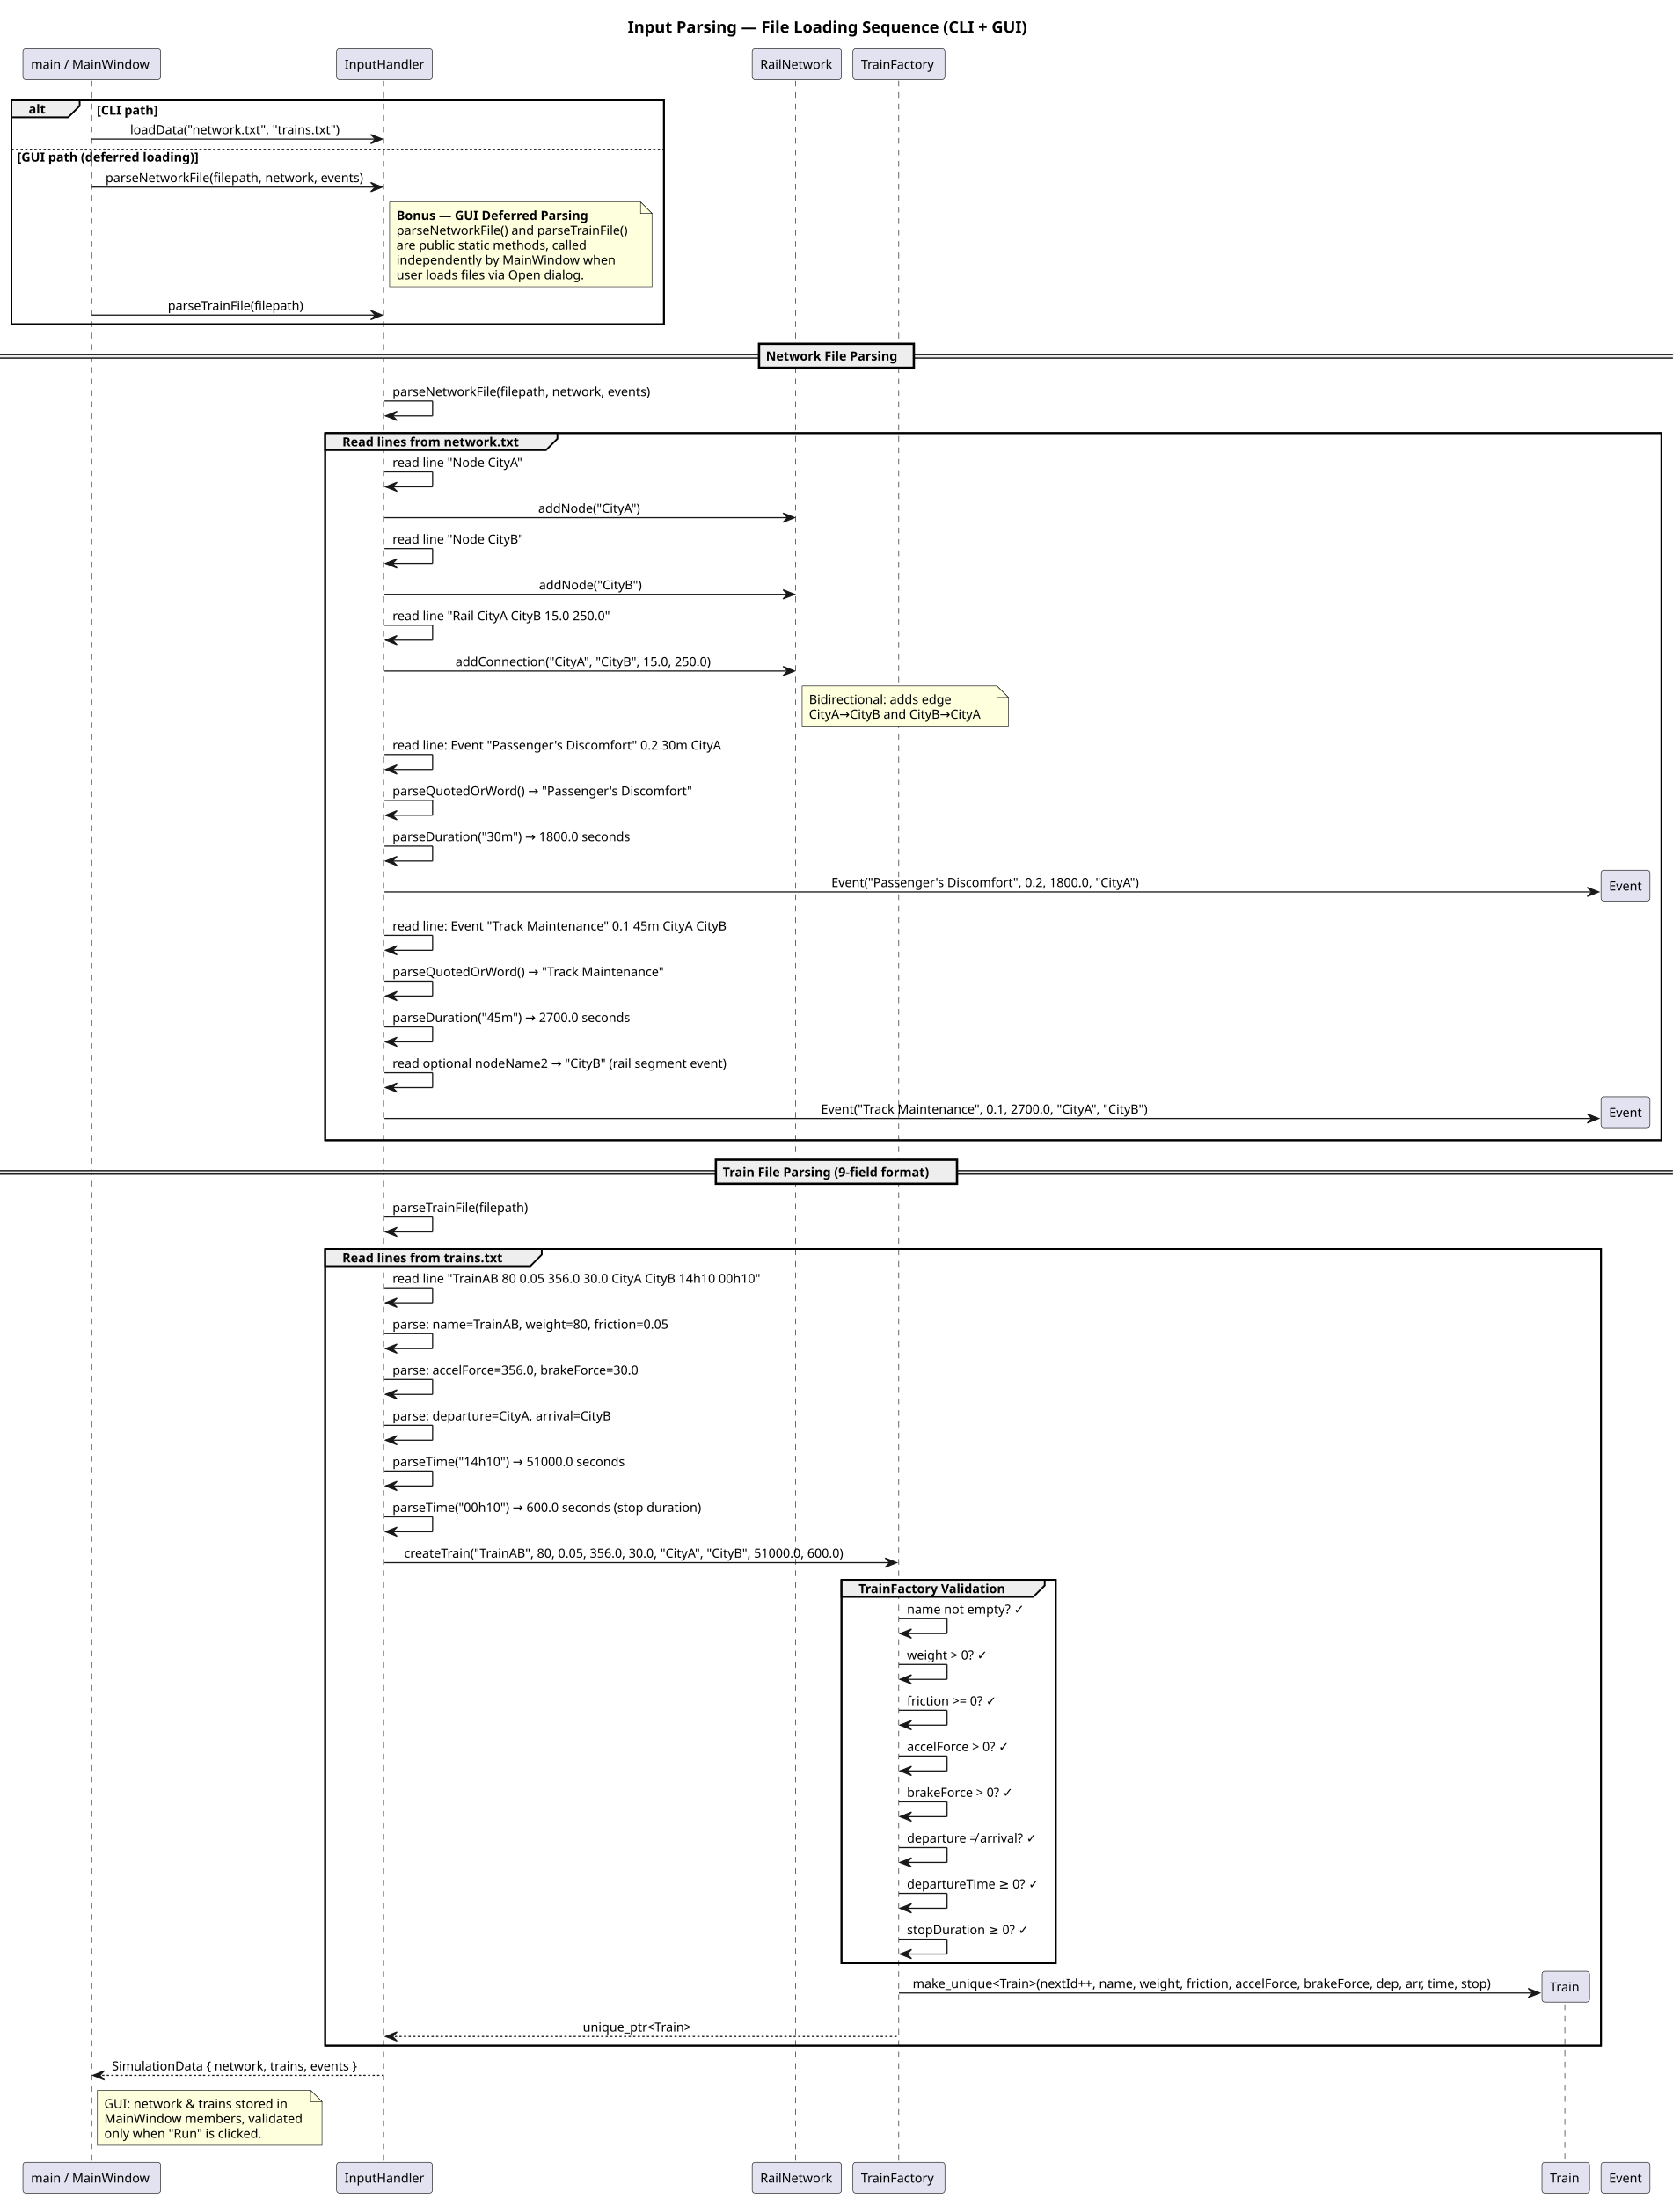
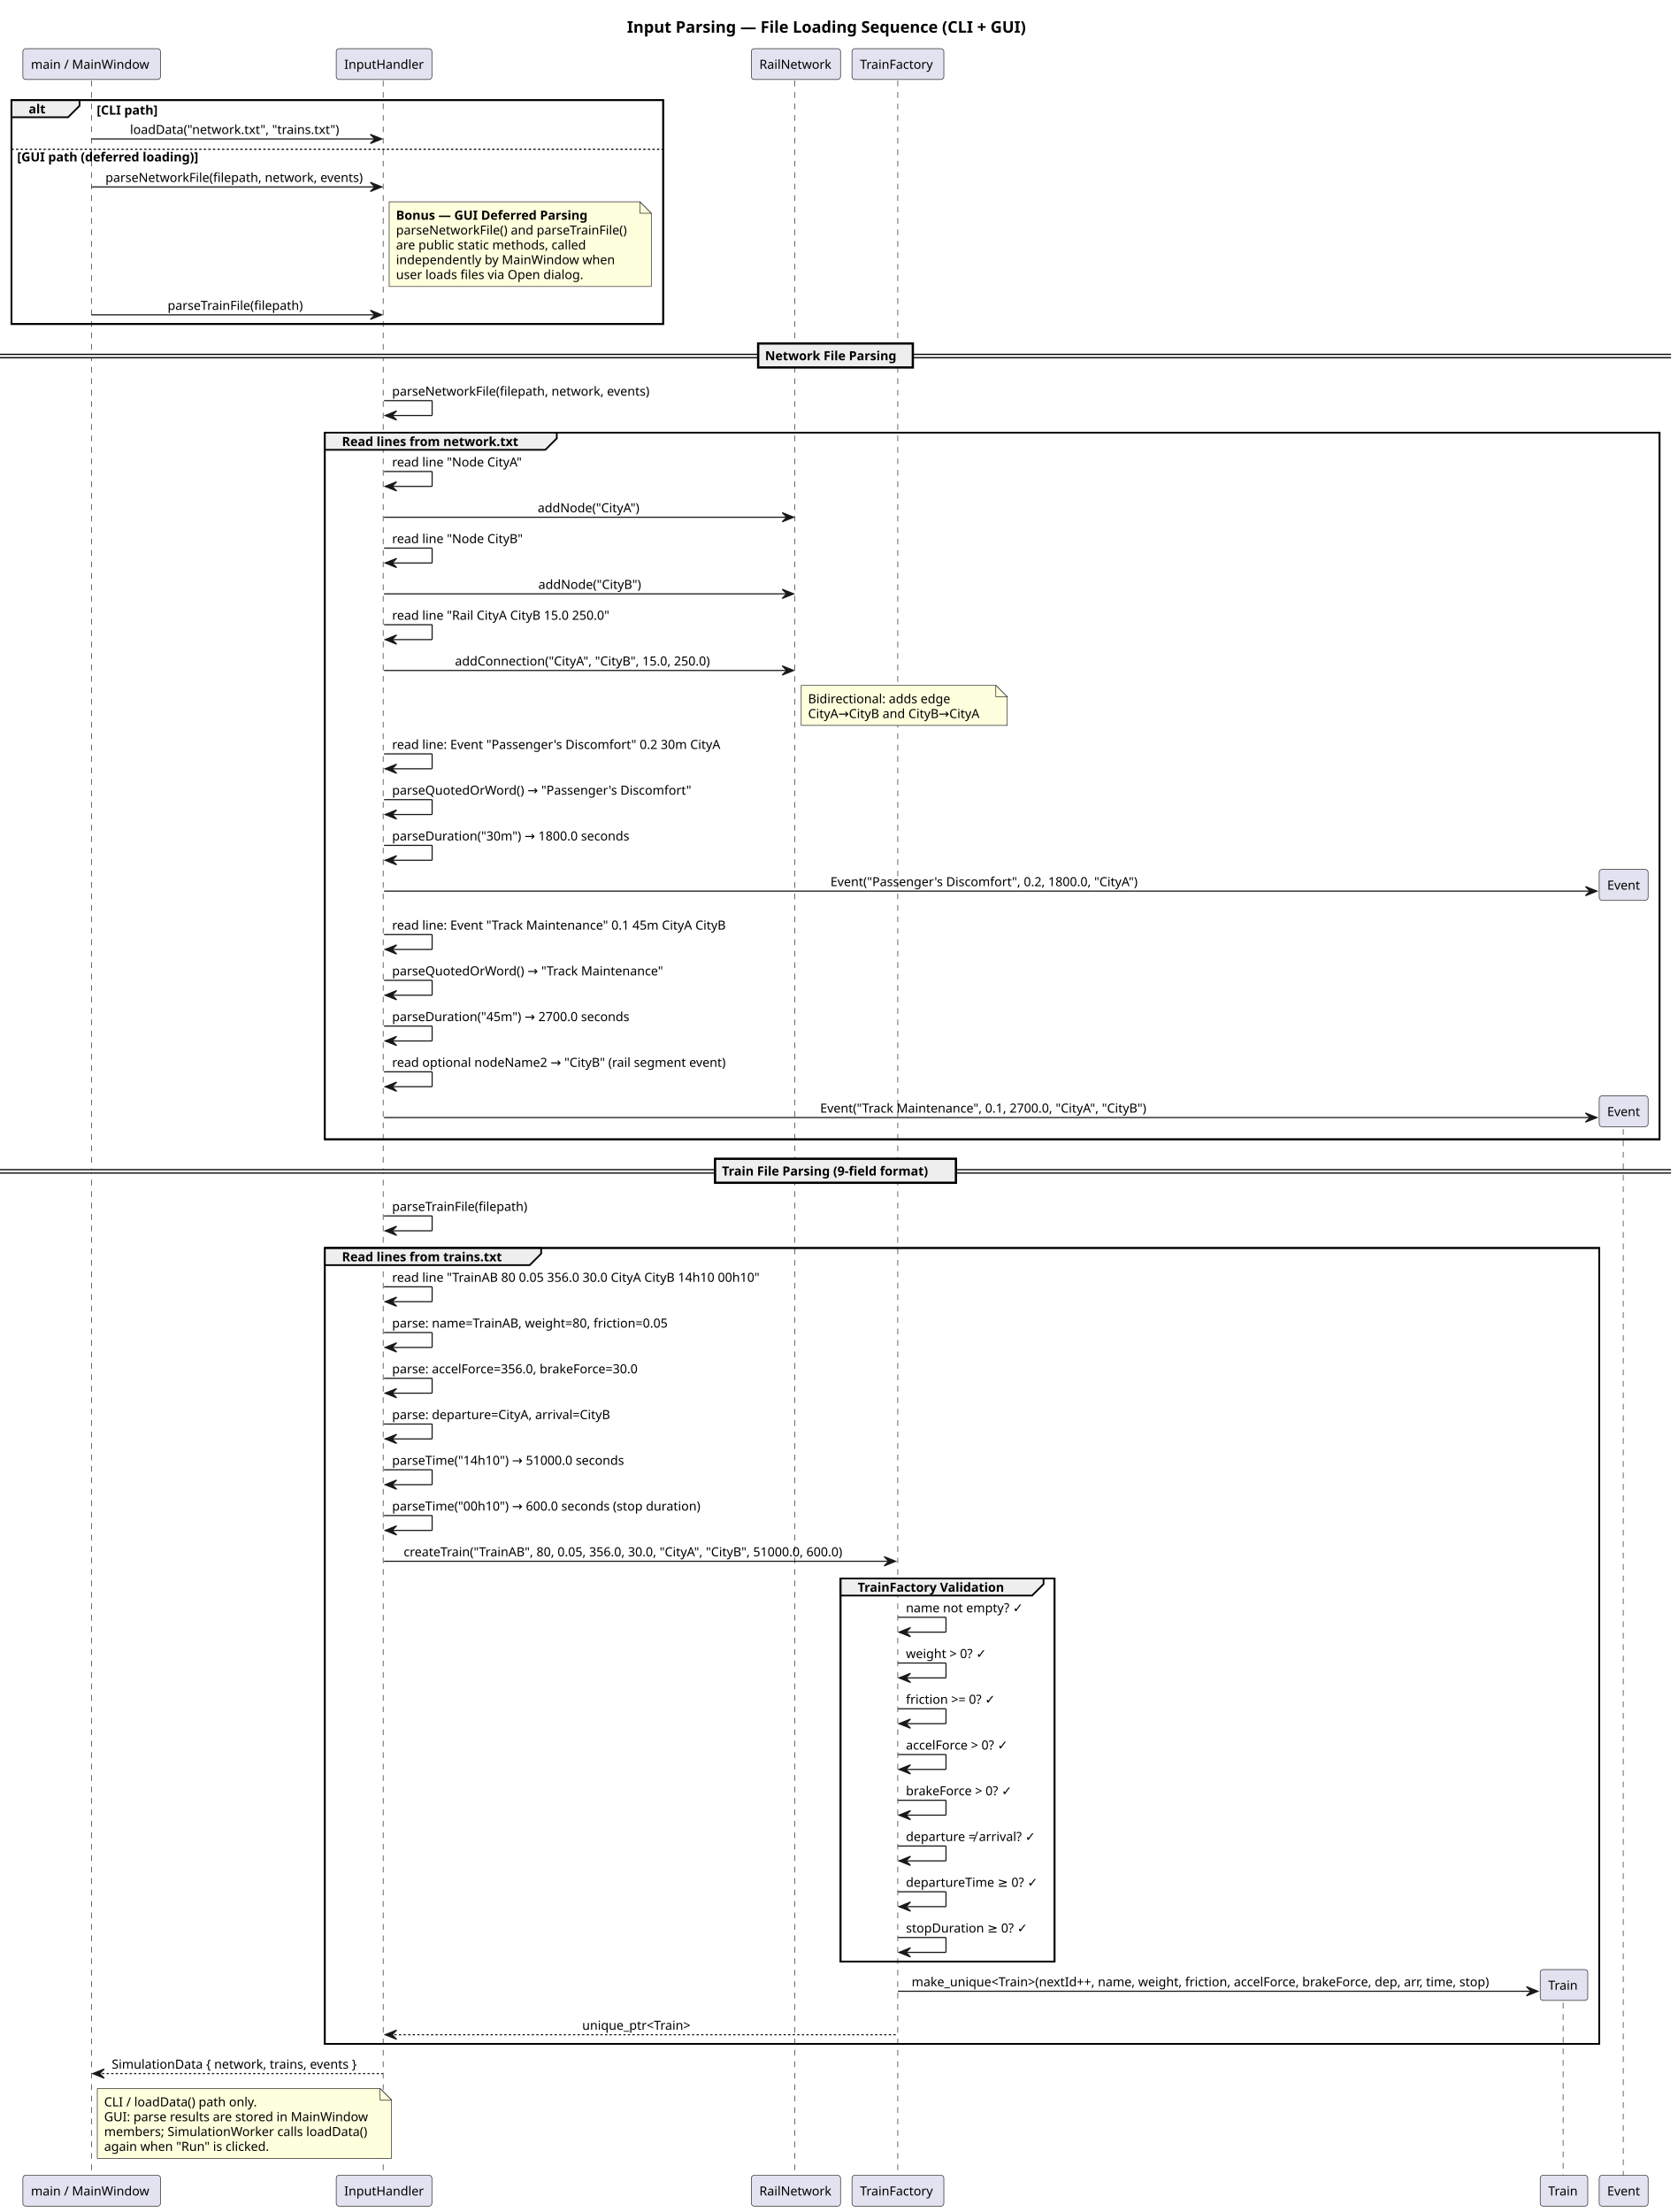
- <svg xmlns="http://www.w3.org/2000/svg" contentStyleType="text/css" data-diagram-type="SEQUENCE" height="1919px" preserveAspectRatio="none" style="width:1466px;height:1919px;background:#FFFFFF;" version="1.1" viewBox="0 0 1466 1919" width="1466px" zoomAndPan="magnify">
+ <svg xmlns="http://www.w3.org/2000/svg" contentStyleType="text/css" data-diagram-type="SEQUENCE" height="1932px" preserveAspectRatio="none" style="width:1466px;height:1932px;background:#FFFFFF;" version="1.1" viewBox="0 0 1466 1932" width="1466px" zoomAndPan="magnify">
  <defs />
  <g>
    <text fill="#000000" font-family="sans-serif" font-size="14" font-weight="bold" lengthAdjust="spacing" textLength="363.275" x="547.802" y="28.535">Input Parsing — File Loading Sequence (CLI + GUI)</text>
    <rect fill="none" height="195.551" style="stroke:#000000;stroke-width:1.5;" width="569.404" x="10" y="87.443" />
    <rect fill="none" height="617.191" style="stroke:#000000;stroke-width:1.5;" width="1166.135" x="283.745" y="377.904" />
    <rect fill="none" height="695.146" style="stroke:#000000;stroke-width:1.5;" width="1113.41" x="283.745" y="1090.006" />
    <rect fill="none" height="334.596" style="stroke:#000000;stroke-width:1.5;" width="186.979" x="734.339" y="1378.647" />
    <g>
-       <rect fill="#000000" fill-opacity="0" height="1817.529" width="8" x="76.104" y="70.443" />
-       <line style="stroke:#181818;stroke-width:0.5;stroke-dasharray:5,5;" x1="80" x2="80" y1="70.443" y2="1887.973" />
-     </g>
-     <g>
-       <rect fill="#000000" fill-opacity="0" height="1817.529" width="8" x="331.534" y="70.443" />
-       <line style="stroke:#181818;stroke-width:0.5;stroke-dasharray:5,5;" x1="334.745" x2="334.745" y1="70.443" y2="1887.973" />
-     </g>
-     <g>
-       <rect fill="#000000" fill-opacity="0" height="1817.529" width="8" x="691.378" y="70.443" />
-       <line style="stroke:#181818;stroke-width:0.5;stroke-dasharray:5,5;" x1="694.418" x2="694.418" y1="70.443" y2="1887.973" />
-     </g>
-     <g>
-       <rect fill="#000000" fill-opacity="0" height="1817.529" width="8" x="780.471" y="70.443" />
-       <line style="stroke:#181818;stroke-width:0.5;stroke-dasharray:5,5;" x1="784.339" x2="784.339" y1="70.443" y2="1887.973" />
-     </g>
-     <g>
-       <rect fill="#000000" fill-opacity="0" height="138.753" width="8" x="1362.387" y="1749.22" />
-       <line style="stroke:#181818;stroke-width:0.5;stroke-dasharray:5,5;" x1="1365.618" x2="1365.618" y1="1749.22" y2="1887.973" />
-     </g>
-     <g>
-       <rect fill="#000000" fill-opacity="0" height="901.855" width="8" x="1414.518" y="986.118" />
-       <line style="stroke:#181818;stroke-width:0.5;stroke-dasharray:5,5;" x1="1418.155" x2="1418.155" y1="986.118" y2="1887.973" />
+       <rect fill="#000000" fill-opacity="0" height="1830.484" width="8" x="76.104" y="70.443" />
+       <line style="stroke:#181818;stroke-width:0.5;stroke-dasharray:5,5;" x1="80" x2="80" y1="70.443" y2="1900.928" />
+     </g>
+     <g>
+       <rect fill="#000000" fill-opacity="0" height="1830.484" width="8" x="331.534" y="70.443" />
+       <line style="stroke:#181818;stroke-width:0.5;stroke-dasharray:5,5;" x1="334.745" x2="334.745" y1="70.443" y2="1900.928" />
+     </g>
+     <g>
+       <rect fill="#000000" fill-opacity="0" height="1830.484" width="8" x="691.378" y="70.443" />
+       <line style="stroke:#181818;stroke-width:0.5;stroke-dasharray:5,5;" x1="694.418" x2="694.418" y1="70.443" y2="1900.928" />
+     </g>
+     <g>
+       <rect fill="#000000" fill-opacity="0" height="1830.484" width="8" x="780.471" y="70.443" />
+       <line style="stroke:#181818;stroke-width:0.5;stroke-dasharray:5,5;" x1="784.339" x2="784.339" y1="70.443" y2="1900.928" />
+     </g>
+     <g>
+       <rect fill="#000000" fill-opacity="0" height="151.708" width="8" x="1362.387" y="1749.22" />
+       <line style="stroke:#181818;stroke-width:0.5;stroke-dasharray:5,5;" x1="1365.618" x2="1365.618" y1="1749.22" y2="1900.928" />
+     </g>
+     <g>
+       <rect fill="#000000" fill-opacity="0" height="914.81" width="8" x="1414.518" y="986.118" />
+       <line style="stroke:#181818;stroke-width:0.5;stroke-dasharray:5,5;" x1="1418.155" x2="1418.155" y1="986.118" y2="1900.928" />
    </g>
    <g class="participant participant-head" data-participant="Main">
      <rect fill="#E2E2F0" height="26.955" rx="2.5" ry="2.5" style="stroke:#181818;stroke-width:0.5;" width="120.208" x="20" y="42.488" />
      <text fill="#000000" font-family="sans-serif" font-size="11" lengthAdjust="spacing" textLength="106.208" x="27" y="60.123">main / MainWindow</text>
    </g>
    <g class="participant participant-tail" data-participant="Main">
-       <rect fill="#E2E2F0" height="26.955" rx="2.5" ry="2.5" style="stroke:#181818;stroke-width:0.5;" width="120.208" x="20" y="1886.973" />
-       <text fill="#000000" font-family="sans-serif" font-size="11" lengthAdjust="spacing" textLength="106.208" x="27" y="1904.607">main / MainWindow</text>
+       <rect fill="#E2E2F0" height="26.955" rx="2.5" ry="2.5" style="stroke:#181818;stroke-width:0.5;" width="120.208" x="20" y="1899.928" />
+       <text fill="#000000" font-family="sans-serif" font-size="11" lengthAdjust="spacing" textLength="106.208" x="27" y="1917.562">main / MainWindow</text>
    </g>
    <g class="participant participant-head" data-participant="IH">
      <rect fill="#E2E2F0" height="26.955" rx="2.5" ry="2.5" style="stroke:#181818;stroke-width:0.5;" width="83.577" x="293.745" y="42.488" />
      <text fill="#000000" font-family="sans-serif" font-size="11" lengthAdjust="spacing" textLength="69.577" x="300.745" y="60.123">InputHandler</text>
    </g>
    <g class="participant participant-tail" data-participant="IH">
-       <rect fill="#E2E2F0" height="26.955" rx="2.5" ry="2.5" style="stroke:#181818;stroke-width:0.5;" width="83.577" x="293.745" y="1886.973" />
-       <text fill="#000000" font-family="sans-serif" font-size="11" lengthAdjust="spacing" textLength="69.577" x="300.745" y="1904.607">InputHandler</text>
+       <rect fill="#E2E2F0" height="26.955" rx="2.5" ry="2.5" style="stroke:#181818;stroke-width:0.5;" width="83.577" x="293.745" y="1899.928" />
+       <text fill="#000000" font-family="sans-serif" font-size="11" lengthAdjust="spacing" textLength="69.577" x="300.745" y="1917.562">InputHandler</text>
    </g>
    <g class="participant participant-head" data-participant="Net">
      <rect fill="#E2E2F0" height="26.955" rx="2.5" ry="2.5" style="stroke:#181818;stroke-width:0.5;" width="77.921" x="656.418" y="42.488" />
      <text fill="#000000" font-family="sans-serif" font-size="11" lengthAdjust="spacing" textLength="63.921" x="663.418" y="60.123">RailNetwork</text>
    </g>
    <g class="participant participant-tail" data-participant="Net">
-       <rect fill="#E2E2F0" height="26.955" rx="2.5" ry="2.5" style="stroke:#181818;stroke-width:0.5;" width="77.921" x="656.418" y="1886.973" />
-       <text fill="#000000" font-family="sans-serif" font-size="11" lengthAdjust="spacing" textLength="63.921" x="663.418" y="1904.607">RailNetwork</text>
+       <rect fill="#E2E2F0" height="26.955" rx="2.5" ry="2.5" style="stroke:#181818;stroke-width:0.5;" width="77.921" x="656.418" y="1899.928" />
+       <text fill="#000000" font-family="sans-serif" font-size="11" lengthAdjust="spacing" textLength="63.921" x="663.418" y="1917.562">RailNetwork</text>
    </g>
    <g class="participant participant-head" data-participant="TF">
      <rect fill="#E2E2F0" height="26.955" rx="2.5" ry="2.5" style="stroke:#181818;stroke-width:0.5;" width="80.263" x="744.339" y="42.488" />
      <text fill="#000000" font-family="sans-serif" font-size="11" lengthAdjust="spacing" textLength="66.263" x="751.339" y="60.123">TrainFactory</text>
    </g>
    <g class="participant participant-tail" data-participant="TF">
-       <rect fill="#E2E2F0" height="26.955" rx="2.5" ry="2.5" style="stroke:#181818;stroke-width:0.5;" width="80.263" x="744.339" y="1886.973" />
-       <text fill="#000000" font-family="sans-serif" font-size="11" lengthAdjust="spacing" textLength="66.263" x="751.339" y="1904.607">TrainFactory</text>
+       <rect fill="#E2E2F0" height="26.955" rx="2.5" ry="2.5" style="stroke:#181818;stroke-width:0.5;" width="80.263" x="744.339" y="1899.928" />
+       <text fill="#000000" font-family="sans-serif" font-size="11" lengthAdjust="spacing" textLength="66.263" x="751.339" y="1917.562">TrainFactory</text>
    </g>
    <g class="participant participant-tail" data-participant="T">
-       <rect fill="#E2E2F0" height="26.955" rx="2.5" ry="2.5" style="stroke:#181818;stroke-width:0.5;" width="41.538" x="1345.618" y="1886.973" />
-       <text fill="#000000" font-family="sans-serif" font-size="11" lengthAdjust="spacing" textLength="27.538" x="1352.618" y="1904.607">Train</text>
+       <rect fill="#E2E2F0" height="26.955" rx="2.5" ry="2.5" style="stroke:#181818;stroke-width:0.5;" width="41.538" x="1345.618" y="1899.928" />
+       <text fill="#000000" font-family="sans-serif" font-size="11" lengthAdjust="spacing" textLength="27.538" x="1352.618" y="1917.562">Train</text>
    </g>
    <g class="participant participant-tail" data-participant="Ev">
-       <rect fill="#E2E2F0" height="26.955" rx="2.5" ry="2.5" style="stroke:#181818;stroke-width:0.5;" width="42.725" x="1397.155" y="1886.973" />
-       <text fill="#000000" font-family="sans-serif" font-size="11" lengthAdjust="spacing" textLength="28.725" x="1404.155" y="1904.607">Event</text>
+       <rect fill="#E2E2F0" height="26.955" rx="2.5" ry="2.5" style="stroke:#181818;stroke-width:0.5;" width="42.725" x="1397.155" y="1899.928" />
+       <text fill="#000000" font-family="sans-serif" font-size="11" lengthAdjust="spacing" textLength="28.725" x="1404.155" y="1917.562">Event</text>
    </g>
    <path d="M10,87.443 L69.502,87.443 L69.502,92.398 L59.502,102.398 L10,102.398 L10,87.443" fill="#EEEEEE" style="stroke:#000000;stroke-width:1.5;" />
    <rect fill="none" height="195.551" style="stroke:#000000;stroke-width:1.5;" width="569.404" x="10" y="87.443" />
    <text fill="#000000" font-family="sans-serif" font-size="11" font-weight="bold" lengthAdjust="spacing" textLength="14.502" x="25" y="99.078">alt</text>
    <text fill="#000000" font-family="sans-serif" font-size="11" font-weight="bold" lengthAdjust="spacing" textLength="55.097" x="84.502" y="100.078">[CLI path]</text>
    <g class="message" data-participant-1="Main" data-participant-2="IH">
      <polygon fill="#181818" points="323.534,117.353,333.534,121.353,323.534,125.353,327.534,121.353" style="stroke:#181818;stroke-width:1;" />
      <line style="stroke:#181818;stroke-width:1;" x1="80.104" x2="329.534" y1="121.353" y2="121.353" />
      <text fill="#000000" font-family="sans-serif" font-size="11" lengthAdjust="spacing" textLength="188.434" x="113.602" y="117.033">loadData("network.txt", "trains.txt")</text>
    </g>
    <line style="stroke:#000000;stroke-width:1;stroke-dasharray:2,2;" x1="10" x2="579.404" y1="130.353" y2="130.353" />
    <text fill="#000000" font-family="sans-serif" font-size="11" font-weight="bold" lengthAdjust="spacing" textLength="163.458" x="15" y="140.988">[GUI path (deferred loading)]</text>
    <g class="message" data-participant-1="Main" data-participant-2="IH">
      <polygon fill="#181818" points="323.534,159.264,333.534,163.264,323.534,167.264,327.534,163.264" style="stroke:#181818;stroke-width:1;" />
      <line style="stroke:#181818;stroke-width:1;" x1="80.104" x2="329.534" y1="163.264" y2="163.264" />
      <text fill="#000000" font-family="sans-serif" font-size="11" lengthAdjust="spacing" textLength="231.43" x="92.104" y="158.943">parseNetworkFile(filepath, network, events)</text>
    </g>
    <path d="M340,176.264 L340,250.264 L569,250.264 L569,186.264 L559,176.264 L340,176.264" fill="#FEFFDD" style="stroke:#181818;stroke-width:0.5;" />
    <path d="M559,176.264 L559,186.264 L569,186.264 L559,176.264" fill="#FEFFDD" style="stroke:#181818;stroke-width:0.5;" />
    <text fill="#000000" font-family="sans-serif" font-size="11" font-weight="bold" lengthAdjust="spacing" textLength="172.471" x="346" y="191.898">Bonus — GUI Deferred Parsing</text>
    <text fill="#000000" font-family="sans-serif" font-size="11" lengthAdjust="spacing" textLength="208.404" x="346" y="204.853">parseNetworkFile() and parseTrainFile()</text>
    <text fill="#000000" font-family="sans-serif" font-size="11" lengthAdjust="spacing" textLength="173.245" x="346" y="217.809">are public static methods, called</text>
    <text fill="#000000" font-family="sans-serif" font-size="11" lengthAdjust="spacing" textLength="194.353" x="346" y="230.764">independently by MainWindow when</text>
    <text fill="#000000" font-family="sans-serif" font-size="11" lengthAdjust="spacing" textLength="170.973" x="346" y="243.719">user loads files via Open dialog.</text>
    <g class="message" data-participant-1="Main" data-participant-2="IH">
      <polygon fill="#181818" points="323.534,270.994,333.534,274.994,323.534,278.994,327.534,274.994" style="stroke:#181818;stroke-width:1;" />
      <line style="stroke:#181818;stroke-width:1;" x1="80.104" x2="329.534" y1="274.994" y2="274.994" />
      <text fill="#000000" font-family="sans-serif" font-size="11" lengthAdjust="spacing" textLength="122.783" x="146.427" y="270.674">parseTrainFile(filepath)</text>
    </g>
    <rect fill="#EEEEEE" height="3" style="stroke:#EEEEEE;stroke-width:1;" width="1459.88" x="0" y="309.472" />
    <line style="stroke:#000000;stroke-width:1;" x1="0" x2="1459.88" y1="309.472" y2="309.472" />
    <line style="stroke:#000000;stroke-width:1;" x1="0" x2="1459.88" y1="312.472" y2="312.472" />
    <rect fill="#EEEEEE" height="20.955" style="stroke:#000000;stroke-width:2;" width="135.118" x="662.381" y="299.994" />
    <text fill="#000000" font-family="sans-serif" font-size="11" font-weight="bold" lengthAdjust="spacing" textLength="117.493" x="668.381" y="314.629">Network File Parsing</text>
    <g class="message" data-participant-1="IH" data-participant-2="IH">
      <line style="stroke:#181818;stroke-width:1;" x1="335.534" x2="377.534" y1="349.904" y2="349.904" />
      <line style="stroke:#181818;stroke-width:1;" x1="377.534" x2="377.534" y1="349.904" y2="362.904" />
      <line style="stroke:#181818;stroke-width:1;" x1="336.534" x2="377.534" y1="362.904" y2="362.904" />
      <polygon fill="#181818" points="346.534,358.904,336.534,362.904,346.534,366.904,342.534,362.904" style="stroke:#181818;stroke-width:1;" />
      <text fill="#000000" font-family="sans-serif" font-size="11" lengthAdjust="spacing" textLength="231.43" x="342.534" y="345.584">parseNetworkFile(filepath, network, events)</text>
    </g>
    <path d="M283.745,377.904 L486.446,377.904 L486.446,382.859 L476.446,392.859 L283.745,392.859 L283.745,377.904" fill="#EEEEEE" style="stroke:#000000;stroke-width:1.5;" />
    <rect fill="none" height="617.191" style="stroke:#000000;stroke-width:1.5;" width="1166.135" x="283.745" y="377.904" />
    <text fill="#000000" font-family="sans-serif" font-size="11" font-weight="bold" lengthAdjust="spacing" textLength="157.701" x="298.745" y="389.539">Read lines from network.txt</text>
    <g class="message" data-participant-1="IH" data-participant-2="IH">
      <line style="stroke:#181818;stroke-width:1;" x1="335.534" x2="377.534" y1="411.815" y2="411.815" />
      <line style="stroke:#181818;stroke-width:1;" x1="377.534" x2="377.534" y1="411.815" y2="424.815" />
      <line style="stroke:#181818;stroke-width:1;" x1="336.534" x2="377.534" y1="424.815" y2="424.815" />
      <polygon fill="#181818" points="346.534,420.815,336.534,424.815,346.534,428.815,342.534,424.815" style="stroke:#181818;stroke-width:1;" />
      <text fill="#000000" font-family="sans-serif" font-size="11" lengthAdjust="spacing" textLength="117.777" x="342.534" y="407.494">read line "Node CityA"</text>
    </g>
    <g class="message" data-participant-1="IH" data-participant-2="Net">
      <polygon fill="#181818" points="683.378,447.769,693.378,451.769,683.378,455.769,687.378,451.769" style="stroke:#181818;stroke-width:1;" />
      <line style="stroke:#181818;stroke-width:1;" x1="335.534" x2="689.378" y1="451.769" y2="451.769" />
      <text fill="#000000" font-family="sans-serif" font-size="11" lengthAdjust="spacing" textLength="91.47" x="469.721" y="447.449">addNode("CityA")</text>
    </g>
    <g class="message" data-participant-1="IH" data-participant-2="IH">
      <line style="stroke:#181818;stroke-width:1;" x1="335.534" x2="377.534" y1="478.725" y2="478.725" />
      <line style="stroke:#181818;stroke-width:1;" x1="377.534" x2="377.534" y1="478.725" y2="491.725" />
      <line style="stroke:#181818;stroke-width:1;" x1="336.534" x2="377.534" y1="491.725" y2="491.725" />
      <polygon fill="#181818" points="346.534,487.725,336.534,491.725,346.534,495.725,342.534,491.725" style="stroke:#181818;stroke-width:1;" />
      <text fill="#000000" font-family="sans-serif" font-size="11" lengthAdjust="spacing" textLength="116.515" x="342.534" y="474.404">read line "Node CityB"</text>
    </g>
    <g class="message" data-participant-1="IH" data-participant-2="Net">
      <polygon fill="#181818" points="683.378,514.68,693.378,518.68,683.378,522.68,687.378,518.68" style="stroke:#181818;stroke-width:1;" />
      <line style="stroke:#181818;stroke-width:1;" x1="335.534" x2="689.378" y1="518.68" y2="518.68" />
      <text fill="#000000" font-family="sans-serif" font-size="11" lengthAdjust="spacing" textLength="90.207" x="470.352" y="514.359">addNode("CityB")</text>
    </g>
    <g class="message" data-participant-1="IH" data-participant-2="IH">
      <line style="stroke:#181818;stroke-width:1;" x1="335.534" x2="377.534" y1="545.635" y2="545.635" />
      <line style="stroke:#181818;stroke-width:1;" x1="377.534" x2="377.534" y1="545.635" y2="558.635" />
      <line style="stroke:#181818;stroke-width:1;" x1="336.534" x2="377.534" y1="558.635" y2="558.635" />
      <polygon fill="#181818" points="346.534,554.635,336.534,558.635,346.534,562.635,342.534,558.635" style="stroke:#181818;stroke-width:1;" />
      <text fill="#000000" font-family="sans-serif" font-size="11" lengthAdjust="spacing" textLength="202.302" x="342.534" y="541.314">read line "Rail CityA CityB 15.0 250.0"</text>
    </g>
    <g class="message" data-participant-1="IH" data-participant-2="Net">
      <polygon fill="#181818" points="683.378,581.59,693.378,585.59,683.378,589.59,687.378,585.59" style="stroke:#181818;stroke-width:1;" />
      <line style="stroke:#181818;stroke-width:1;" x1="335.534" x2="689.378" y1="585.59" y2="585.59" />
      <text fill="#000000" font-family="sans-serif" font-size="11" lengthAdjust="spacing" textLength="235.925" x="397.493" y="581.269">addConnection("CityA", "CityB", 15.0, 250.0)</text>
    </g>
    <path d="M700,598.59 L700,633.59 L880,633.59 L880,608.59 L870,598.59 L700,598.59" fill="#FEFFDD" style="stroke:#181818;stroke-width:0.5;" />
    <path d="M870,598.59 L870,608.59 L880,608.59 L870,598.59" fill="#FEFFDD" style="stroke:#181818;stroke-width:0.5;" />
    <text fill="#000000" font-family="sans-serif" font-size="11" lengthAdjust="spacing" textLength="128.015" x="706" y="614.225">Bidirectional: adds edge</text>
    <text fill="#000000" font-family="sans-serif" font-size="11" lengthAdjust="spacing" textLength="159.226" x="706" y="627.18">CityA→CityB and CityB→CityA</text>
    <g class="message" data-participant-1="IH" data-participant-2="IH">
      <line style="stroke:#181818;stroke-width:1;" x1="335.534" x2="377.534" y1="658.455" y2="658.455" />
      <line style="stroke:#181818;stroke-width:1;" x1="377.534" x2="377.534" y1="658.455" y2="671.455" />
      <line style="stroke:#181818;stroke-width:1;" x1="336.534" x2="377.534" y1="671.455" y2="671.455" />
      <polygon fill="#181818" points="346.534,667.455,336.534,671.455,346.534,675.455,342.534,671.455" style="stroke:#181818;stroke-width:1;" />
      <text fill="#000000" font-family="sans-serif" font-size="11" lengthAdjust="spacing" textLength="298.584" x="342.534" y="654.135">read line: Event "Passenger's Discomfort" 0.2 30m CityA</text>
    </g>
    <g class="message" data-participant-1="IH" data-participant-2="IH">
      <line style="stroke:#181818;stroke-width:1;" x1="335.534" x2="377.534" y1="698.41" y2="698.41" />
      <line style="stroke:#181818;stroke-width:1;" x1="377.534" x2="377.534" y1="698.41" y2="711.41" />
      <line style="stroke:#181818;stroke-width:1;" x1="336.534" x2="377.534" y1="711.41" y2="711.41" />
      <polygon fill="#181818" points="346.534,707.41,336.534,711.41,346.534,715.41,342.534,711.41" style="stroke:#181818;stroke-width:1;" />
      <text fill="#000000" font-family="sans-serif" font-size="11" lengthAdjust="spacing" textLength="267.024" x="342.534" y="694.09">parseQuotedOrWord() → "Passenger's Discomfort"</text>
    </g>
    <g class="message" data-participant-1="IH" data-participant-2="IH">
      <line style="stroke:#181818;stroke-width:1;" x1="335.534" x2="377.534" y1="738.365" y2="738.365" />
      <line style="stroke:#181818;stroke-width:1;" x1="377.534" x2="377.534" y1="738.365" y2="751.365" />
      <line style="stroke:#181818;stroke-width:1;" x1="336.534" x2="377.534" y1="751.365" y2="751.365" />
      <polygon fill="#181818" points="346.534,747.365,336.534,751.365,346.534,755.365,342.534,751.365" style="stroke:#181818;stroke-width:1;" />
      <text fill="#000000" font-family="sans-serif" font-size="11" lengthAdjust="spacing" textLength="218.491" x="342.534" y="734.045">parseDuration("30m") → 1800.0 seconds</text>
    </g>
    <g class="message" data-participant-1="IH" data-participant-2="Ev">
      <polygon fill="#181818" points="1385.155,774.32,1395.155,778.32,1385.155,782.32,1389.155,778.32" style="stroke:#181818;stroke-width:1;" />
      <line style="stroke:#181818;stroke-width:1;" x1="335.534" x2="1391.155" y1="778.32" y2="778.32" />
      <text fill="#000000" font-family="sans-serif" font-size="11" lengthAdjust="spacing" textLength="281.612" x="725.539" y="774">Event("Passenger's Discomfort", 0.2, 1800.0, "CityA")</text>
    </g>
    <rect fill="#E2E2F0" height="26.955" rx="2.5" ry="2.5" style="stroke:#181818;stroke-width:0.5;" width="42.725" x="1397.155" y="759.365" />
    <text fill="#000000" font-family="sans-serif" font-size="11" lengthAdjust="spacing" textLength="28.725" x="1404.155" y="777">Event</text>
    <g class="message" data-participant-1="IH" data-participant-2="IH">
      <line style="stroke:#181818;stroke-width:1;" x1="335.534" x2="377.534" y1="816.275" y2="816.275" />
      <line style="stroke:#181818;stroke-width:1;" x1="377.534" x2="377.534" y1="816.275" y2="829.275" />
      <line style="stroke:#181818;stroke-width:1;" x1="336.534" x2="377.534" y1="829.275" y2="829.275" />
      <polygon fill="#181818" points="346.534,825.275,336.534,829.275,346.534,833.275,342.534,829.275" style="stroke:#181818;stroke-width:1;" />
      <text fill="#000000" font-family="sans-serif" font-size="11" lengthAdjust="spacing" textLength="304.885" x="342.534" y="811.955">read line: Event "Track Maintenance" 0.1 45m CityA CityB</text>
    </g>
    <g class="message" data-participant-1="IH" data-participant-2="IH">
      <line style="stroke:#181818;stroke-width:1;" x1="335.534" x2="377.534" y1="856.231" y2="856.231" />
      <line style="stroke:#181818;stroke-width:1;" x1="377.534" x2="377.534" y1="856.231" y2="869.231" />
      <line style="stroke:#181818;stroke-width:1;" x1="336.534" x2="377.534" y1="869.231" y2="869.231" />
      <polygon fill="#181818" points="346.534,865.231,336.534,869.231,346.534,873.231,342.534,869.231" style="stroke:#181818;stroke-width:1;" />
      <text fill="#000000" font-family="sans-serif" font-size="11" lengthAdjust="spacing" textLength="242.865" x="342.534" y="851.91">parseQuotedOrWord() → "Track Maintenance"</text>
    </g>
    <g class="message" data-participant-1="IH" data-participant-2="IH">
      <line style="stroke:#181818;stroke-width:1;" x1="335.534" x2="377.534" y1="896.186" y2="896.186" />
      <line style="stroke:#181818;stroke-width:1;" x1="377.534" x2="377.534" y1="896.186" y2="909.186" />
      <line style="stroke:#181818;stroke-width:1;" x1="336.534" x2="377.534" y1="909.186" y2="909.186" />
      <polygon fill="#181818" points="346.534,905.186,336.534,909.186,346.534,913.186,342.534,909.186" style="stroke:#181818;stroke-width:1;" />
      <text fill="#000000" font-family="sans-serif" font-size="11" lengthAdjust="spacing" textLength="218.491" x="342.534" y="891.865">parseDuration("45m") → 2700.0 seconds</text>
    </g>
    <g class="message" data-participant-1="IH" data-participant-2="IH">
      <line style="stroke:#181818;stroke-width:1;" x1="335.534" x2="377.534" y1="936.141" y2="936.141" />
      <line style="stroke:#181818;stroke-width:1;" x1="377.534" x2="377.534" y1="936.141" y2="949.141" />
      <line style="stroke:#181818;stroke-width:1;" x1="336.534" x2="377.534" y1="949.141" y2="949.141" />
      <polygon fill="#181818" points="346.534,945.141,336.534,949.141,346.534,953.141,342.534,949.141" style="stroke:#181818;stroke-width:1;" />
      <text fill="#000000" font-family="sans-serif" font-size="11" lengthAdjust="spacing" textLength="301.103" x="342.534" y="931.82">read optional nodeName2 → "CityB" (rail segment event)</text>
    </g>
    <g class="message" data-participant-1="IH" data-participant-2="Ev">
      <polygon fill="#181818" points="1385.155,972.096,1395.155,976.096,1385.155,980.096,1389.155,976.096" style="stroke:#181818;stroke-width:1;" />
      <line style="stroke:#181818;stroke-width:1;" x1="335.534" x2="1391.155" y1="976.096" y2="976.096" />
      <text fill="#000000" font-family="sans-serif" font-size="11" lengthAdjust="spacing" textLength="299.61" x="716.539" y="971.775">Event("Track Maintenance", 0.1, 2700.0, "CityA", "CityB")</text>
    </g>
    <rect fill="#E2E2F0" height="26.955" rx="2.5" ry="2.5" style="stroke:#181818;stroke-width:0.5;" width="42.725" x="1397.155" y="957.141" />
    <text fill="#000000" font-family="sans-serif" font-size="11" lengthAdjust="spacing" textLength="28.725" x="1404.155" y="974.775">Event</text>
    <rect fill="#EEEEEE" height="3" style="stroke:#EEEEEE;stroke-width:1;" width="1459.88" x="0" y="1021.573" />
    <line style="stroke:#000000;stroke-width:1;" x1="0" x2="1459.88" y1="1021.573" y2="1021.573" />
    <line style="stroke:#000000;stroke-width:1;" x1="0" x2="1459.88" y1="1024.573" y2="1024.573" />
    <rect fill="#EEEEEE" height="20.955" style="stroke:#000000;stroke-width:2;" width="210.453" x="624.713" y="1012.096" />
    <text fill="#000000" font-family="sans-serif" font-size="11" font-weight="bold" lengthAdjust="spacing" textLength="192.828" x="630.713" y="1026.73">Train File Parsing (9-field format)</text>
    <g class="message" data-participant-1="IH" data-participant-2="IH">
      <line style="stroke:#181818;stroke-width:1;" x1="335.534" x2="377.534" y1="1062.006" y2="1062.006" />
      <line style="stroke:#181818;stroke-width:1;" x1="377.534" x2="377.534" y1="1062.006" y2="1075.006" />
      <line style="stroke:#181818;stroke-width:1;" x1="336.534" x2="377.534" y1="1075.006" y2="1075.006" />
      <polygon fill="#181818" points="346.534,1071.006,336.534,1075.006,346.534,1079.006,342.534,1075.006" style="stroke:#181818;stroke-width:1;" />
      <text fill="#000000" font-family="sans-serif" font-size="11" lengthAdjust="spacing" textLength="122.783" x="342.534" y="1057.686">parseTrainFile(filepath)</text>
    </g>
    <path d="M283.745,1090.006 L472.787,1090.006 L472.787,1094.961 L462.787,1104.961 L283.745,1104.961 L283.745,1090.006" fill="#EEEEEE" style="stroke:#000000;stroke-width:1.5;" />
    <rect fill="none" height="695.146" style="stroke:#000000;stroke-width:1.5;" width="1113.41" x="283.745" y="1090.006" />
    <text fill="#000000" font-family="sans-serif" font-size="11" font-weight="bold" lengthAdjust="spacing" textLength="144.042" x="298.745" y="1101.641">Read lines from trains.txt</text>
    <g class="message" data-participant-1="IH" data-participant-2="IH">
      <line style="stroke:#181818;stroke-width:1;" x1="335.534" x2="377.534" y1="1123.916" y2="1123.916" />
      <line style="stroke:#181818;stroke-width:1;" x1="377.534" x2="377.534" y1="1123.916" y2="1136.916" />
      <line style="stroke:#181818;stroke-width:1;" x1="336.534" x2="377.534" y1="1136.916" y2="1136.916" />
      <polygon fill="#181818" points="346.534,1132.916,336.534,1136.916,346.534,1140.916,342.534,1136.916" style="stroke:#181818;stroke-width:1;" />
      <text fill="#000000" font-family="sans-serif" font-size="11" lengthAdjust="spacing" textLength="345.845" x="342.534" y="1119.596">read line "TrainAB 80 0.05 356.0 30.0 CityA CityB 14h10 00h10"</text>
    </g>
    <g class="message" data-participant-1="IH" data-participant-2="IH">
      <line style="stroke:#181818;stroke-width:1;" x1="335.534" x2="377.534" y1="1163.871" y2="1163.871" />
      <line style="stroke:#181818;stroke-width:1;" x1="377.534" x2="377.534" y1="1163.871" y2="1176.871" />
      <line style="stroke:#181818;stroke-width:1;" x1="336.534" x2="377.534" y1="1176.871" y2="1176.871" />
      <polygon fill="#181818" points="346.534,1172.871,336.534,1176.871,346.534,1180.871,342.534,1176.871" style="stroke:#181818;stroke-width:1;" />
      <text fill="#000000" font-family="sans-serif" font-size="11" lengthAdjust="spacing" textLength="259.182" x="342.534" y="1159.551">parse: name=TrainAB, weight=80, friction=0.05</text>
    </g>
    <g class="message" data-participant-1="IH" data-participant-2="IH">
      <line style="stroke:#181818;stroke-width:1;" x1="335.534" x2="377.534" y1="1203.826" y2="1203.826" />
      <line style="stroke:#181818;stroke-width:1;" x1="377.534" x2="377.534" y1="1203.826" y2="1216.826" />
      <line style="stroke:#181818;stroke-width:1;" x1="336.534" x2="377.534" y1="1216.826" y2="1216.826" />
      <polygon fill="#181818" points="346.534,1212.826,336.534,1216.826,346.534,1220.826,342.534,1216.826" style="stroke:#181818;stroke-width:1;" />
      <text fill="#000000" font-family="sans-serif" font-size="11" lengthAdjust="spacing" textLength="230.839" x="342.534" y="1199.506">parse: accelForce=356.0, brakeForce=30.0</text>
    </g>
    <g class="message" data-participant-1="IH" data-participant-2="IH">
      <line style="stroke:#181818;stroke-width:1;" x1="335.534" x2="377.534" y1="1243.781" y2="1243.781" />
      <line style="stroke:#181818;stroke-width:1;" x1="377.534" x2="377.534" y1="1243.781" y2="1256.781" />
      <line style="stroke:#181818;stroke-width:1;" x1="336.534" x2="377.534" y1="1256.781" y2="1256.781" />
      <polygon fill="#181818" points="346.534,1252.781,336.534,1256.781,346.534,1260.781,342.534,1256.781" style="stroke:#181818;stroke-width:1;" />
      <text fill="#000000" font-family="sans-serif" font-size="11" lengthAdjust="spacing" textLength="201.19" x="342.534" y="1239.461">parse: departure=CityA, arrival=CityB</text>
    </g>
    <g class="message" data-participant-1="IH" data-participant-2="IH">
      <line style="stroke:#181818;stroke-width:1;" x1="335.534" x2="377.534" y1="1283.736" y2="1283.736" />
      <line style="stroke:#181818;stroke-width:1;" x1="377.534" x2="377.534" y1="1283.736" y2="1296.736" />
      <line style="stroke:#181818;stroke-width:1;" x1="336.534" x2="377.534" y1="1296.736" y2="1296.736" />
      <polygon fill="#181818" points="346.534,1292.736,336.534,1296.736,346.534,1300.736,342.534,1296.736" style="stroke:#181818;stroke-width:1;" />
      <text fill="#000000" font-family="sans-serif" font-size="11" lengthAdjust="spacing" textLength="215.929" x="342.534" y="1279.416">parseTime("14h10") → 51000.0 seconds</text>
    </g>
    <g class="message" data-participant-1="IH" data-participant-2="IH">
      <line style="stroke:#181818;stroke-width:1;" x1="335.534" x2="377.534" y1="1323.691" y2="1323.691" />
      <line style="stroke:#181818;stroke-width:1;" x1="377.534" x2="377.534" y1="1323.691" y2="1336.691" />
      <line style="stroke:#181818;stroke-width:1;" x1="336.534" x2="377.534" y1="1336.691" y2="1336.691" />
      <polygon fill="#181818" points="346.534,1332.691,336.534,1336.691,346.534,1340.691,342.534,1336.691" style="stroke:#181818;stroke-width:1;" />
      <text fill="#000000" font-family="sans-serif" font-size="11" lengthAdjust="spacing" textLength="284.738" x="342.534" y="1319.371">parseTime("00h10") → 600.0 seconds (stop duration)</text>
    </g>
    <g class="message" data-participant-1="IH" data-participant-2="TF">
      <polygon fill="#181818" points="772.471,1359.647,782.471,1363.647,772.471,1367.647,776.471,1363.647" style="stroke:#181818;stroke-width:1;" />
      <line style="stroke:#181818;stroke-width:1;" x1="335.534" x2="778.471" y1="1363.647" y2="1363.647" />
      <text fill="#000000" font-family="sans-serif" font-size="11" lengthAdjust="spacing" textLength="414.713" x="352.646" y="1359.326">createTrain("TrainAB", 80, 0.05, 356.0, 30.0, "CityA", "CityB", 51000.0, 600.0)</text>
    </g>
    <path d="M734.339,1378.647 L911.704,1378.647 L911.704,1383.602 L901.704,1393.602 L734.339,1393.602 L734.339,1378.647" fill="#EEEEEE" style="stroke:#000000;stroke-width:1.5;" />
    <rect fill="none" height="334.596" style="stroke:#000000;stroke-width:1.5;" width="186.979" x="734.339" y="1378.647" />
    <text fill="#000000" font-family="sans-serif" font-size="11" font-weight="bold" lengthAdjust="spacing" textLength="132.365" x="749.339" y="1390.281">TrainFactory Validation</text>
    <g class="message" data-participant-1="TF" data-participant-2="TF">
      <line style="stroke:#181818;stroke-width:1;" x1="784.471" x2="826.471" y1="1412.557" y2="1412.557" />
      <line style="stroke:#181818;stroke-width:1;" x1="826.471" x2="826.471" y1="1412.557" y2="1425.557" />
      <line style="stroke:#181818;stroke-width:1;" x1="785.471" x2="826.471" y1="1425.557" y2="1425.557" />
      <polygon fill="#181818" points="795.471,1421.557,785.471,1425.557,795.471,1429.557,791.471,1425.557" style="stroke:#181818;stroke-width:1;" />
      <text fill="#000000" font-family="sans-serif" font-size="11" lengthAdjust="spacing" textLength="103.668" x="791.471" y="1408.236">name not empty? ✓</text>
    </g>
    <g class="message" data-participant-1="TF" data-participant-2="TF">
      <line style="stroke:#181818;stroke-width:1;" x1="784.471" x2="826.471" y1="1452.512" y2="1452.512" />
      <line style="stroke:#181818;stroke-width:1;" x1="826.471" x2="826.471" y1="1452.512" y2="1465.512" />
      <line style="stroke:#181818;stroke-width:1;" x1="785.471" x2="826.471" y1="1465.512" y2="1465.512" />
      <polygon fill="#181818" points="795.471,1461.512,785.471,1465.512,795.471,1469.512,791.471,1465.512" style="stroke:#181818;stroke-width:1;" />
      <text fill="#000000" font-family="sans-serif" font-size="11" lengthAdjust="spacing" textLength="74.771" x="791.471" y="1448.191">weight &gt; 0? ✓</text>
    </g>
    <g class="message" data-participant-1="TF" data-participant-2="TF">
      <line style="stroke:#181818;stroke-width:1;" x1="784.471" x2="826.471" y1="1492.467" y2="1492.467" />
      <line style="stroke:#181818;stroke-width:1;" x1="826.471" x2="826.471" y1="1492.467" y2="1505.467" />
      <line style="stroke:#181818;stroke-width:1;" x1="785.471" x2="826.471" y1="1505.467" y2="1505.467" />
      <polygon fill="#181818" points="795.471,1501.467,785.471,1505.467,795.471,1509.467,791.471,1505.467" style="stroke:#181818;stroke-width:1;" />
      <text fill="#000000" font-family="sans-serif" font-size="11" lengthAdjust="spacing" textLength="86.168" x="791.471" y="1488.147">friction &gt;= 0? ✓</text>
    </g>
    <g class="message" data-participant-1="TF" data-participant-2="TF">
      <line style="stroke:#181818;stroke-width:1;" x1="784.471" x2="826.471" y1="1532.422" y2="1532.422" />
      <line style="stroke:#181818;stroke-width:1;" x1="826.471" x2="826.471" y1="1532.422" y2="1545.422" />
      <line style="stroke:#181818;stroke-width:1;" x1="785.471" x2="826.471" y1="1545.422" y2="1545.422" />
      <polygon fill="#181818" points="795.471,1541.422,785.471,1545.422,795.471,1549.422,791.471,1545.422" style="stroke:#181818;stroke-width:1;" />
      <text fill="#000000" font-family="sans-serif" font-size="11" lengthAdjust="spacing" textLength="94.757" x="791.471" y="1528.102">accelForce &gt; 0? ✓</text>
    </g>
    <g class="message" data-participant-1="TF" data-participant-2="TF">
      <line style="stroke:#181818;stroke-width:1;" x1="784.471" x2="826.471" y1="1572.377" y2="1572.377" />
      <line style="stroke:#181818;stroke-width:1;" x1="826.471" x2="826.471" y1="1572.377" y2="1585.377" />
      <line style="stroke:#181818;stroke-width:1;" x1="785.471" x2="826.471" y1="1585.377" y2="1585.377" />
      <polygon fill="#181818" points="795.471,1581.377,785.471,1585.377,795.471,1589.377,791.471,1585.377" style="stroke:#181818;stroke-width:1;" />
      <text fill="#000000" font-family="sans-serif" font-size="11" lengthAdjust="spacing" textLength="98.162" x="791.471" y="1568.057">brakeForce &gt; 0? ✓</text>
    </g>
    <g class="message" data-participant-1="TF" data-participant-2="TF">
      <line style="stroke:#181818;stroke-width:1;" x1="784.471" x2="826.471" y1="1612.332" y2="1612.332" />
      <line style="stroke:#181818;stroke-width:1;" x1="826.471" x2="826.471" y1="1612.332" y2="1625.332" />
      <line style="stroke:#181818;stroke-width:1;" x1="785.471" x2="826.471" y1="1625.332" y2="1625.332" />
      <polygon fill="#181818" points="795.471,1621.332,785.471,1625.332,795.471,1629.332,791.471,1625.332" style="stroke:#181818;stroke-width:1;" />
      <text fill="#000000" font-family="sans-serif" font-size="11" lengthAdjust="spacing" textLength="117.557" x="791.471" y="1608.012">departure ≠ arrival? ✓</text>
    </g>
    <g class="message" data-participant-1="TF" data-participant-2="TF">
      <line style="stroke:#181818;stroke-width:1;" x1="784.471" x2="826.471" y1="1652.287" y2="1652.287" />
      <line style="stroke:#181818;stroke-width:1;" x1="826.471" x2="826.471" y1="1652.287" y2="1665.287" />
      <line style="stroke:#181818;stroke-width:1;" x1="785.471" x2="826.471" y1="1665.287" y2="1665.287" />
      <polygon fill="#181818" points="795.471,1661.287,785.471,1665.287,795.471,1669.287,791.471,1665.287" style="stroke:#181818;stroke-width:1;" />
      <text fill="#000000" font-family="sans-serif" font-size="11" lengthAdjust="spacing" textLength="117.847" x="791.471" y="1647.967">departureTime ≥ 0? ✓</text>
    </g>
    <g class="message" data-participant-1="TF" data-participant-2="TF">
      <line style="stroke:#181818;stroke-width:1;" x1="784.471" x2="826.471" y1="1692.242" y2="1692.242" />
      <line style="stroke:#181818;stroke-width:1;" x1="826.471" x2="826.471" y1="1692.242" y2="1705.242" />
      <line style="stroke:#181818;stroke-width:1;" x1="785.471" x2="826.471" y1="1705.242" y2="1705.242" />
      <polygon fill="#181818" points="795.471,1701.242,785.471,1705.242,795.471,1709.242,791.471,1705.242" style="stroke:#181818;stroke-width:1;" />
      <text fill="#000000" font-family="sans-serif" font-size="11" lengthAdjust="spacing" textLength="109.114" x="791.471" y="1687.922">stopDuration ≥ 0? ✓</text>
    </g>
    <g class="message" data-participant-1="TF" data-participant-2="T">
      <polygon fill="#181818" points="1333.618,1735.197,1343.618,1739.197,1333.618,1743.197,1337.618,1739.197" style="stroke:#181818;stroke-width:1;" />
      <line style="stroke:#181818;stroke-width:1;" x1="784.471" x2="1339.618" y1="1739.197" y2="1739.197" />
      <text fill="#000000" font-family="sans-serif" font-size="11" lengthAdjust="spacing" textLength="537.147" x="796.471" y="1734.877">make_unique&lt;Train&gt;(nextId++, name, weight, friction, accelForce, brakeForce, dep, arr, time, stop)</text>
    </g>
    <rect fill="#E2E2F0" height="26.955" rx="2.5" ry="2.5" style="stroke:#181818;stroke-width:0.5;" width="41.538" x="1345.618" y="1720.242" />
    <text fill="#000000" font-family="sans-serif" font-size="11" lengthAdjust="spacing" textLength="27.538" x="1352.618" y="1737.877">Train</text>
    <g class="message" data-participant-1="TF" data-participant-2="IH">
      <polygon fill="#181818" points="346.534,1773.152,336.534,1777.152,346.534,1781.152,342.534,1777.152" style="stroke:#181818;stroke-width:1;" />
      <line style="stroke:#181818;stroke-width:1;stroke-dasharray:2,2;" x1="340.534" x2="783.471" y1="1777.152" y2="1777.152" />
      <text fill="#000000" font-family="sans-serif" font-size="11" lengthAdjust="spacing" textLength="102.776" x="508.614" y="1772.832">unique_ptr&lt;Train&gt;</text>
    </g>
    <g class="message" data-participant-1="IH" data-participant-2="Main">
      <polygon fill="#181818" points="91.104,1807.107,81.104,1811.107,91.104,1815.107,87.104,1811.107" style="stroke:#181818;stroke-width:1;" />
      <line style="stroke:#181818;stroke-width:1;stroke-dasharray:2,2;" x1="85.104" x2="334.534" y1="1811.107" y2="1811.107" />
      <text fill="#000000" font-family="sans-serif" font-size="11" lengthAdjust="spacing" textLength="220.387" x="97.626" y="1806.787">SimulationData { network, trains, events }</text>
    </g>
-     <path d="M85,1824.107 L85,1872.107 L281,1872.107 L281,1834.107 L271,1824.107 L85,1824.107" fill="#FEFFDD" style="stroke:#181818;stroke-width:0.5;" />
-     <path d="M271,1824.107 L271,1834.107 L281,1834.107 L271,1824.107" fill="#FEFFDD" style="stroke:#181818;stroke-width:0.5;" />
-     <text fill="#000000" font-family="sans-serif" font-size="11" lengthAdjust="spacing" textLength="164.866" x="91" y="1839.742">GUI: network &amp; trains stored in</text>
-     <text fill="#000000" font-family="sans-serif" font-size="11" lengthAdjust="spacing" textLength="175.689" x="91" y="1852.697">MainWindow members, validated</text>
-     <text fill="#000000" font-family="sans-serif" font-size="11" lengthAdjust="spacing" textLength="142.893" x="91" y="1865.652">only when "Run" is clicked.</text>
+     <path d="M85,1824.107 L85,1885.107 L342,1885.107 L342,1834.107 L332,1824.107 L85,1824.107" fill="#FEFFDD" style="stroke:#181818;stroke-width:0.5;" />
+     <path d="M332,1824.107 L332,1834.107 L342,1834.107 L332,1824.107" fill="#FEFFDD" style="stroke:#181818;stroke-width:0.5;" />
+     <text fill="#000000" font-family="sans-serif" font-size="11" lengthAdjust="spacing" textLength="140.857" x="91" y="1839.742">CLI / loadData() path only.</text>
+     <text fill="#000000" font-family="sans-serif" font-size="11" lengthAdjust="spacing" textLength="236.172" x="91" y="1852.697">GUI: parse results are stored in MainWindow</text>
+     <text fill="#000000" font-family="sans-serif" font-size="11" lengthAdjust="spacing" textLength="236.076" x="91" y="1865.652">members; SimulationWorker calls loadData()</text>
+     <text fill="#000000" font-family="sans-serif" font-size="11" lengthAdjust="spacing" textLength="149.397" x="91" y="1878.607">again when "Run" is clicked.</text>
  </g>
</svg>
